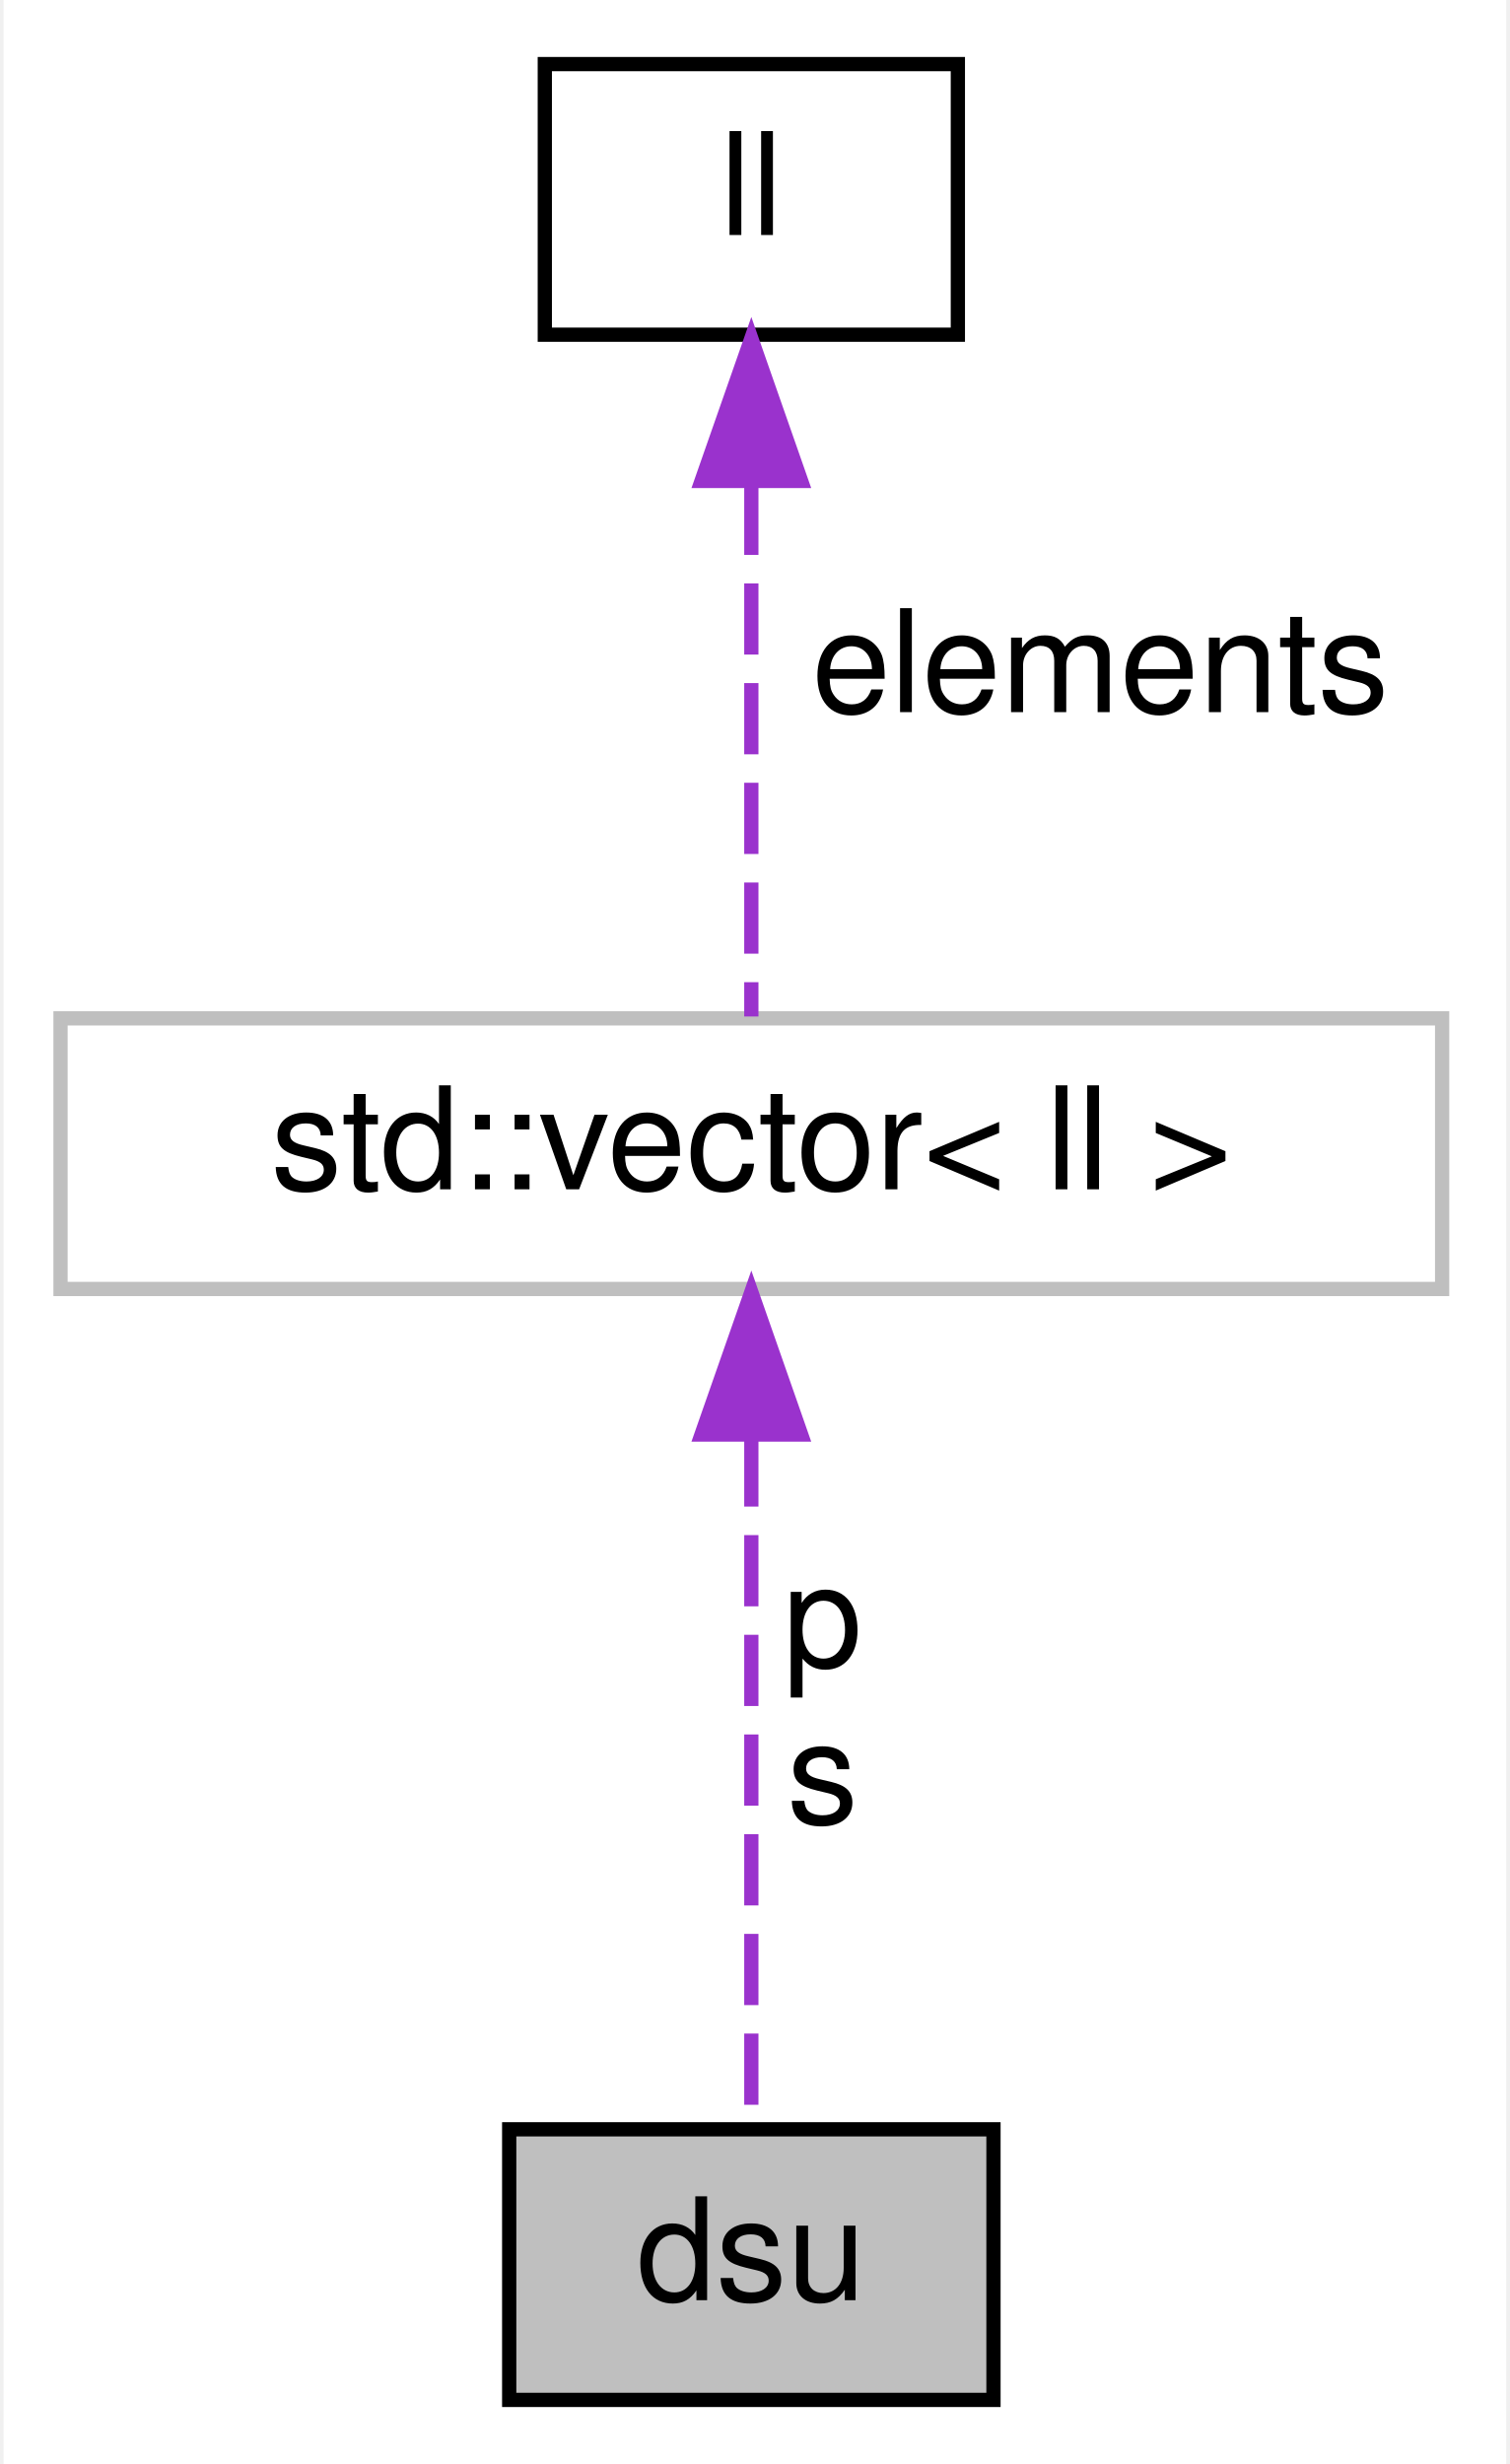
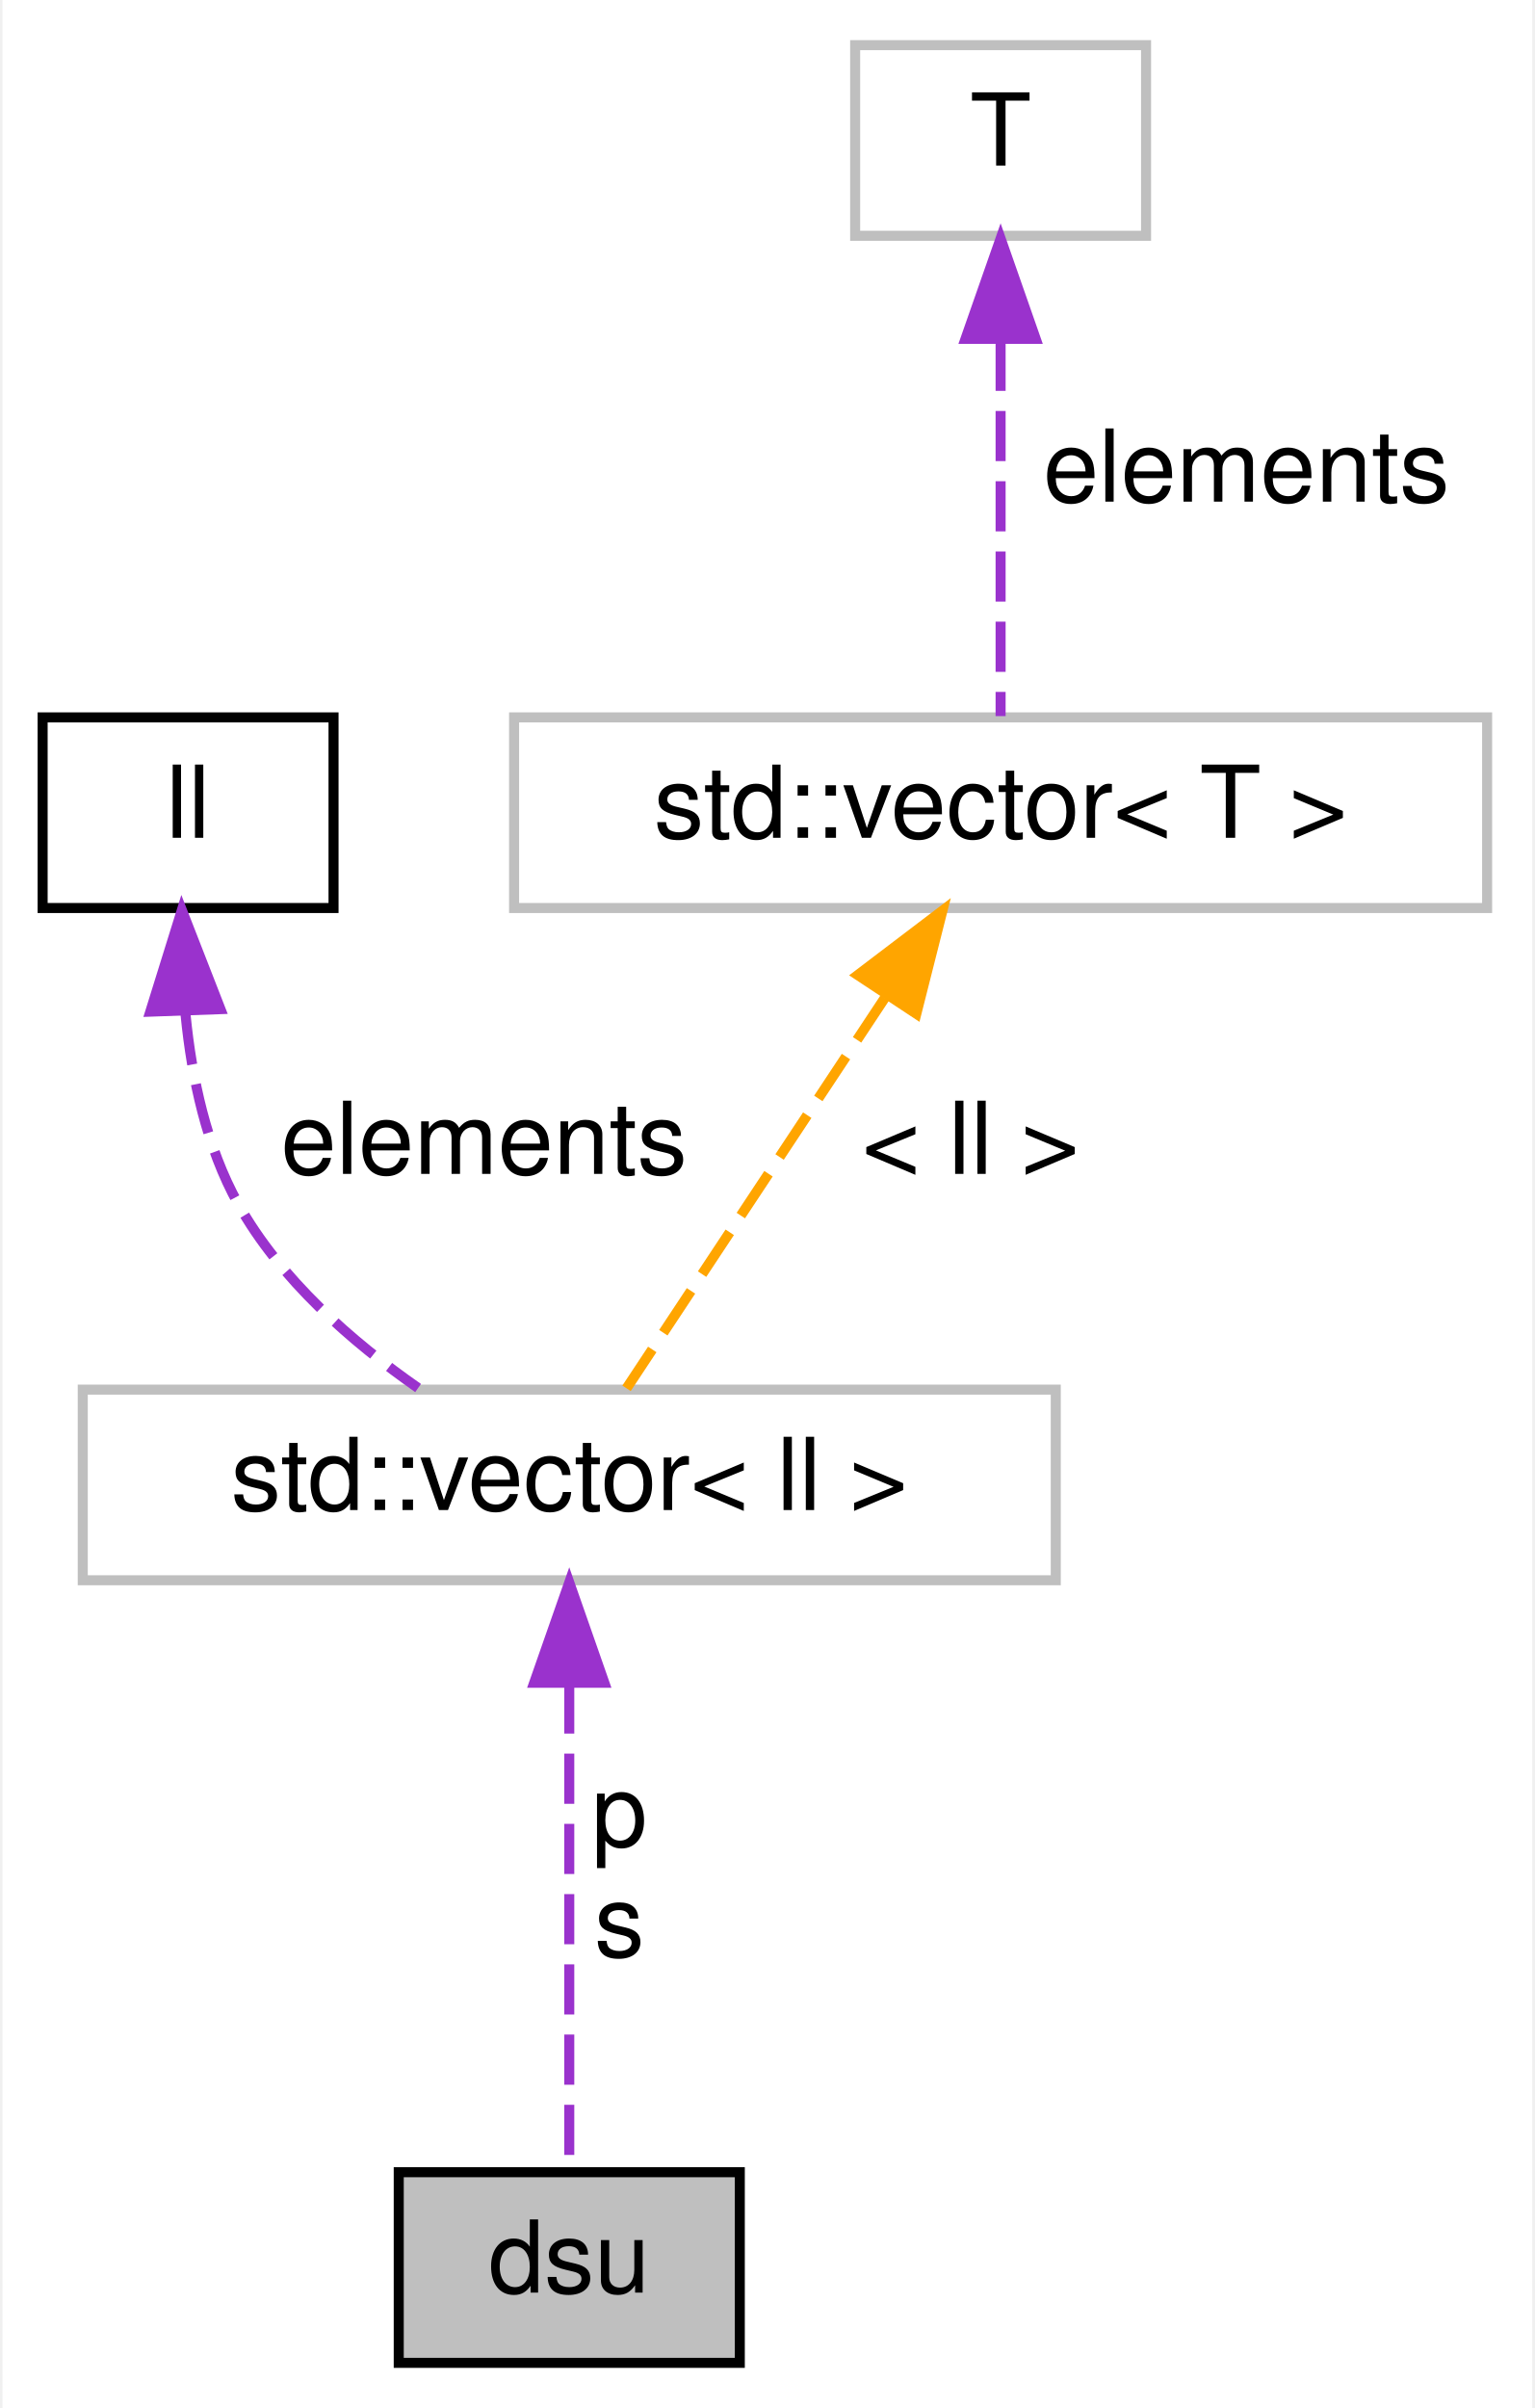
- <svg xmlns="http://www.w3.org/2000/svg" xmlns:xlink="http://www.w3.org/1999/xlink" width="106pt" height="173pt" viewBox="0.00 0.00 105.50 173.00">
-   <g id="graph0" class="graph" transform="scale(1 1) rotate(0) translate(4 169)">
-     <polygon fill="white" stroke="transparent" points="-4,4 -4,-169 101.5,-169 101.5,4 -4,4" />
+ <svg xmlns="http://www.w3.org/2000/svg" xmlns:xlink="http://www.w3.org/1999/xlink" width="153pt" height="240pt" viewBox="0.00 0.00 152.50 240.00">
+   <g id="graph0" class="graph" transform="scale(1 1) rotate(0) translate(4 236)">
+     <polygon fill="white" stroke="transparent" points="-4,4 -4,-236 148.5,-236 148.5,4 -4,4" />
    <g id="node1" class="node">
      <g id="a_node1">
        <a xlink:title=" ">
-           <polygon fill="#bfbfbf" stroke="black" points="31.5,-0.5 31.5,-19.5 65.5,-19.5 65.5,-0.5 31.5,-0.5" />
-           <text text-anchor="middle" x="48.5" y="-7.5" font-family="Helvetica,sans-Serif" font-size="10.00">dsu</text>
+           <polygon fill="#bfbfbf" stroke="black" points="35.5,-0.5 35.5,-19.5 69.5,-19.5 69.5,-0.5 35.5,-0.5" />
+           <text text-anchor="middle" x="52.5" y="-7.5" font-family="Helvetica,sans-Serif" font-size="10.00">dsu</text>
        </a>
      </g>
    </g>
    <g id="node2" class="node">
      <g id="a_node2">
        <a xlink:title=" ">
-           <polygon fill="white" stroke="#bfbfbf" points="0,-78.5 0,-97.5 97,-97.5 97,-78.5 0,-78.5" />
-           <text text-anchor="middle" x="48.5" y="-85.5" font-family="Helvetica,sans-Serif" font-size="10.00">std::vector&lt; ll &gt;</text>
+           <polygon fill="white" stroke="#bfbfbf" points="4,-78.5 4,-97.5 101,-97.5 101,-78.5 4,-78.5" />
+           <text text-anchor="middle" x="52.5" y="-85.5" font-family="Helvetica,sans-Serif" font-size="10.00">std::vector&lt; ll &gt;</text>
        </a>
      </g>
    </g>
    <g id="edge1" class="edge">
-       <path fill="none" stroke="#9a32cd" stroke-dasharray="5,2" d="M48.5,-68.22C48.5,-52.7 48.5,-31.36 48.5,-19.62" />
-       <polygon fill="#9a32cd" stroke="#9a32cd" points="45,-68.28 48.5,-78.28 52,-68.28 45,-68.28" />
-       <text text-anchor="middle" x="53.5" y="-52" font-family="Helvetica,sans-Serif" font-size="10.00"> p</text>
-       <text text-anchor="middle" x="53.5" y="-41" font-family="Helvetica,sans-Serif" font-size="10.00">s</text>
+       <path fill="none" stroke="#9a32cd" stroke-dasharray="5,2" d="M52.5,-68.22C52.5,-52.7 52.5,-31.36 52.5,-19.62" />
+       <polygon fill="#9a32cd" stroke="#9a32cd" points="49,-68.28 52.5,-78.28 56,-68.28 49,-68.28" />
+       <text text-anchor="middle" x="57.5" y="-52" font-family="Helvetica,sans-Serif" font-size="10.00"> p</text>
+       <text text-anchor="middle" x="57.5" y="-41" font-family="Helvetica,sans-Serif" font-size="10.00">s</text>
    </g>
    <g id="node3" class="node">
      <g id="a_node3">
        <a xlink:href="structll.html" target="_top" xlink:title=" ">
-           <polygon fill="white" stroke="black" points="34,-145.5 34,-164.5 63,-164.5 63,-145.5 34,-145.5" />
-           <text text-anchor="middle" x="48.5" y="-152.5" font-family="Helvetica,sans-Serif" font-size="10.00">ll</text>
+           <polygon fill="white" stroke="black" points="0,-145.5 0,-164.5 29,-164.5 29,-145.5 0,-145.5" />
+           <text text-anchor="middle" x="14.5" y="-152.5" font-family="Helvetica,sans-Serif" font-size="10.00">ll</text>
        </a>
      </g>
    </g>
    <g id="edge2" class="edge">
-       <path fill="none" stroke="#9a32cd" stroke-dasharray="5,2" d="M48.5,-135.04C48.5,-122.67 48.5,-107.12 48.5,-97.63" />
-       <polygon fill="#9a32cd" stroke="#9a32cd" points="45,-135.23 48.5,-145.23 52,-135.23 45,-135.23" />
-       <text text-anchor="middle" x="73" y="-119" font-family="Helvetica,sans-Serif" font-size="10.00"> elements</text>
+       <path fill="none" stroke="#9a32cd" stroke-dasharray="5,2" d="M14.25,-134.86C14.87,-128.53 16.34,-121.67 19.5,-116 23.68,-108.5 30.84,-102.25 37.43,-97.66" />
+       <polygon fill="#9a32cd" stroke="#9a32cd" points="10.73,-135.17 13.88,-145.29 17.73,-135.42 10.73,-135.17" />
+       <text text-anchor="middle" x="44" y="-119" font-family="Helvetica,sans-Serif" font-size="10.00"> elements</text>
+     </g>
+     <g id="node4" class="node">
+       <g id="a_node4">
+         <a xlink:title="STL class.">
+           <polygon fill="white" stroke="#bfbfbf" points="47,-145.5 47,-164.5 144,-164.5 144,-145.5 47,-145.5" />
+           <text text-anchor="middle" x="95.5" y="-152.5" font-family="Helvetica,sans-Serif" font-size="10.00">std::vector&lt; T &gt;</text>
+         </a>
+       </g>
+     </g>
+     <g id="edge3" class="edge">
+       <path fill="none" stroke="orange" stroke-dasharray="5,2" d="M83.95,-136.53C75.62,-123.95 64.74,-107.51 58.21,-97.63" />
+       <polygon fill="orange" stroke="orange" points="81.26,-138.82 89.7,-145.23 87.1,-134.96 81.26,-138.82" />
+       <text text-anchor="middle" x="92.5" y="-119" font-family="Helvetica,sans-Serif" font-size="10.00"> &lt; ll &gt;</text>
+     </g>
+     <g id="node5" class="node">
+       <g id="a_node5">
+         <a xlink:title=" ">
+           <polygon fill="white" stroke="#bfbfbf" points="81,-212.5 81,-231.5 110,-231.5 110,-212.5 81,-212.5" />
+           <text text-anchor="middle" x="95.5" y="-219.5" font-family="Helvetica,sans-Serif" font-size="10.00">T</text>
+         </a>
+       </g>
+     </g>
+     <g id="edge4" class="edge">
+       <path fill="none" stroke="#9a32cd" stroke-dasharray="5,2" d="M95.5,-202.04C95.5,-189.67 95.5,-174.12 95.5,-164.63" />
+       <polygon fill="#9a32cd" stroke="#9a32cd" points="92,-202.23 95.5,-212.23 99,-202.23 92,-202.23" />
+       <text text-anchor="middle" x="120" y="-186" font-family="Helvetica,sans-Serif" font-size="10.00"> elements</text>
    </g>
  </g>
</svg>
